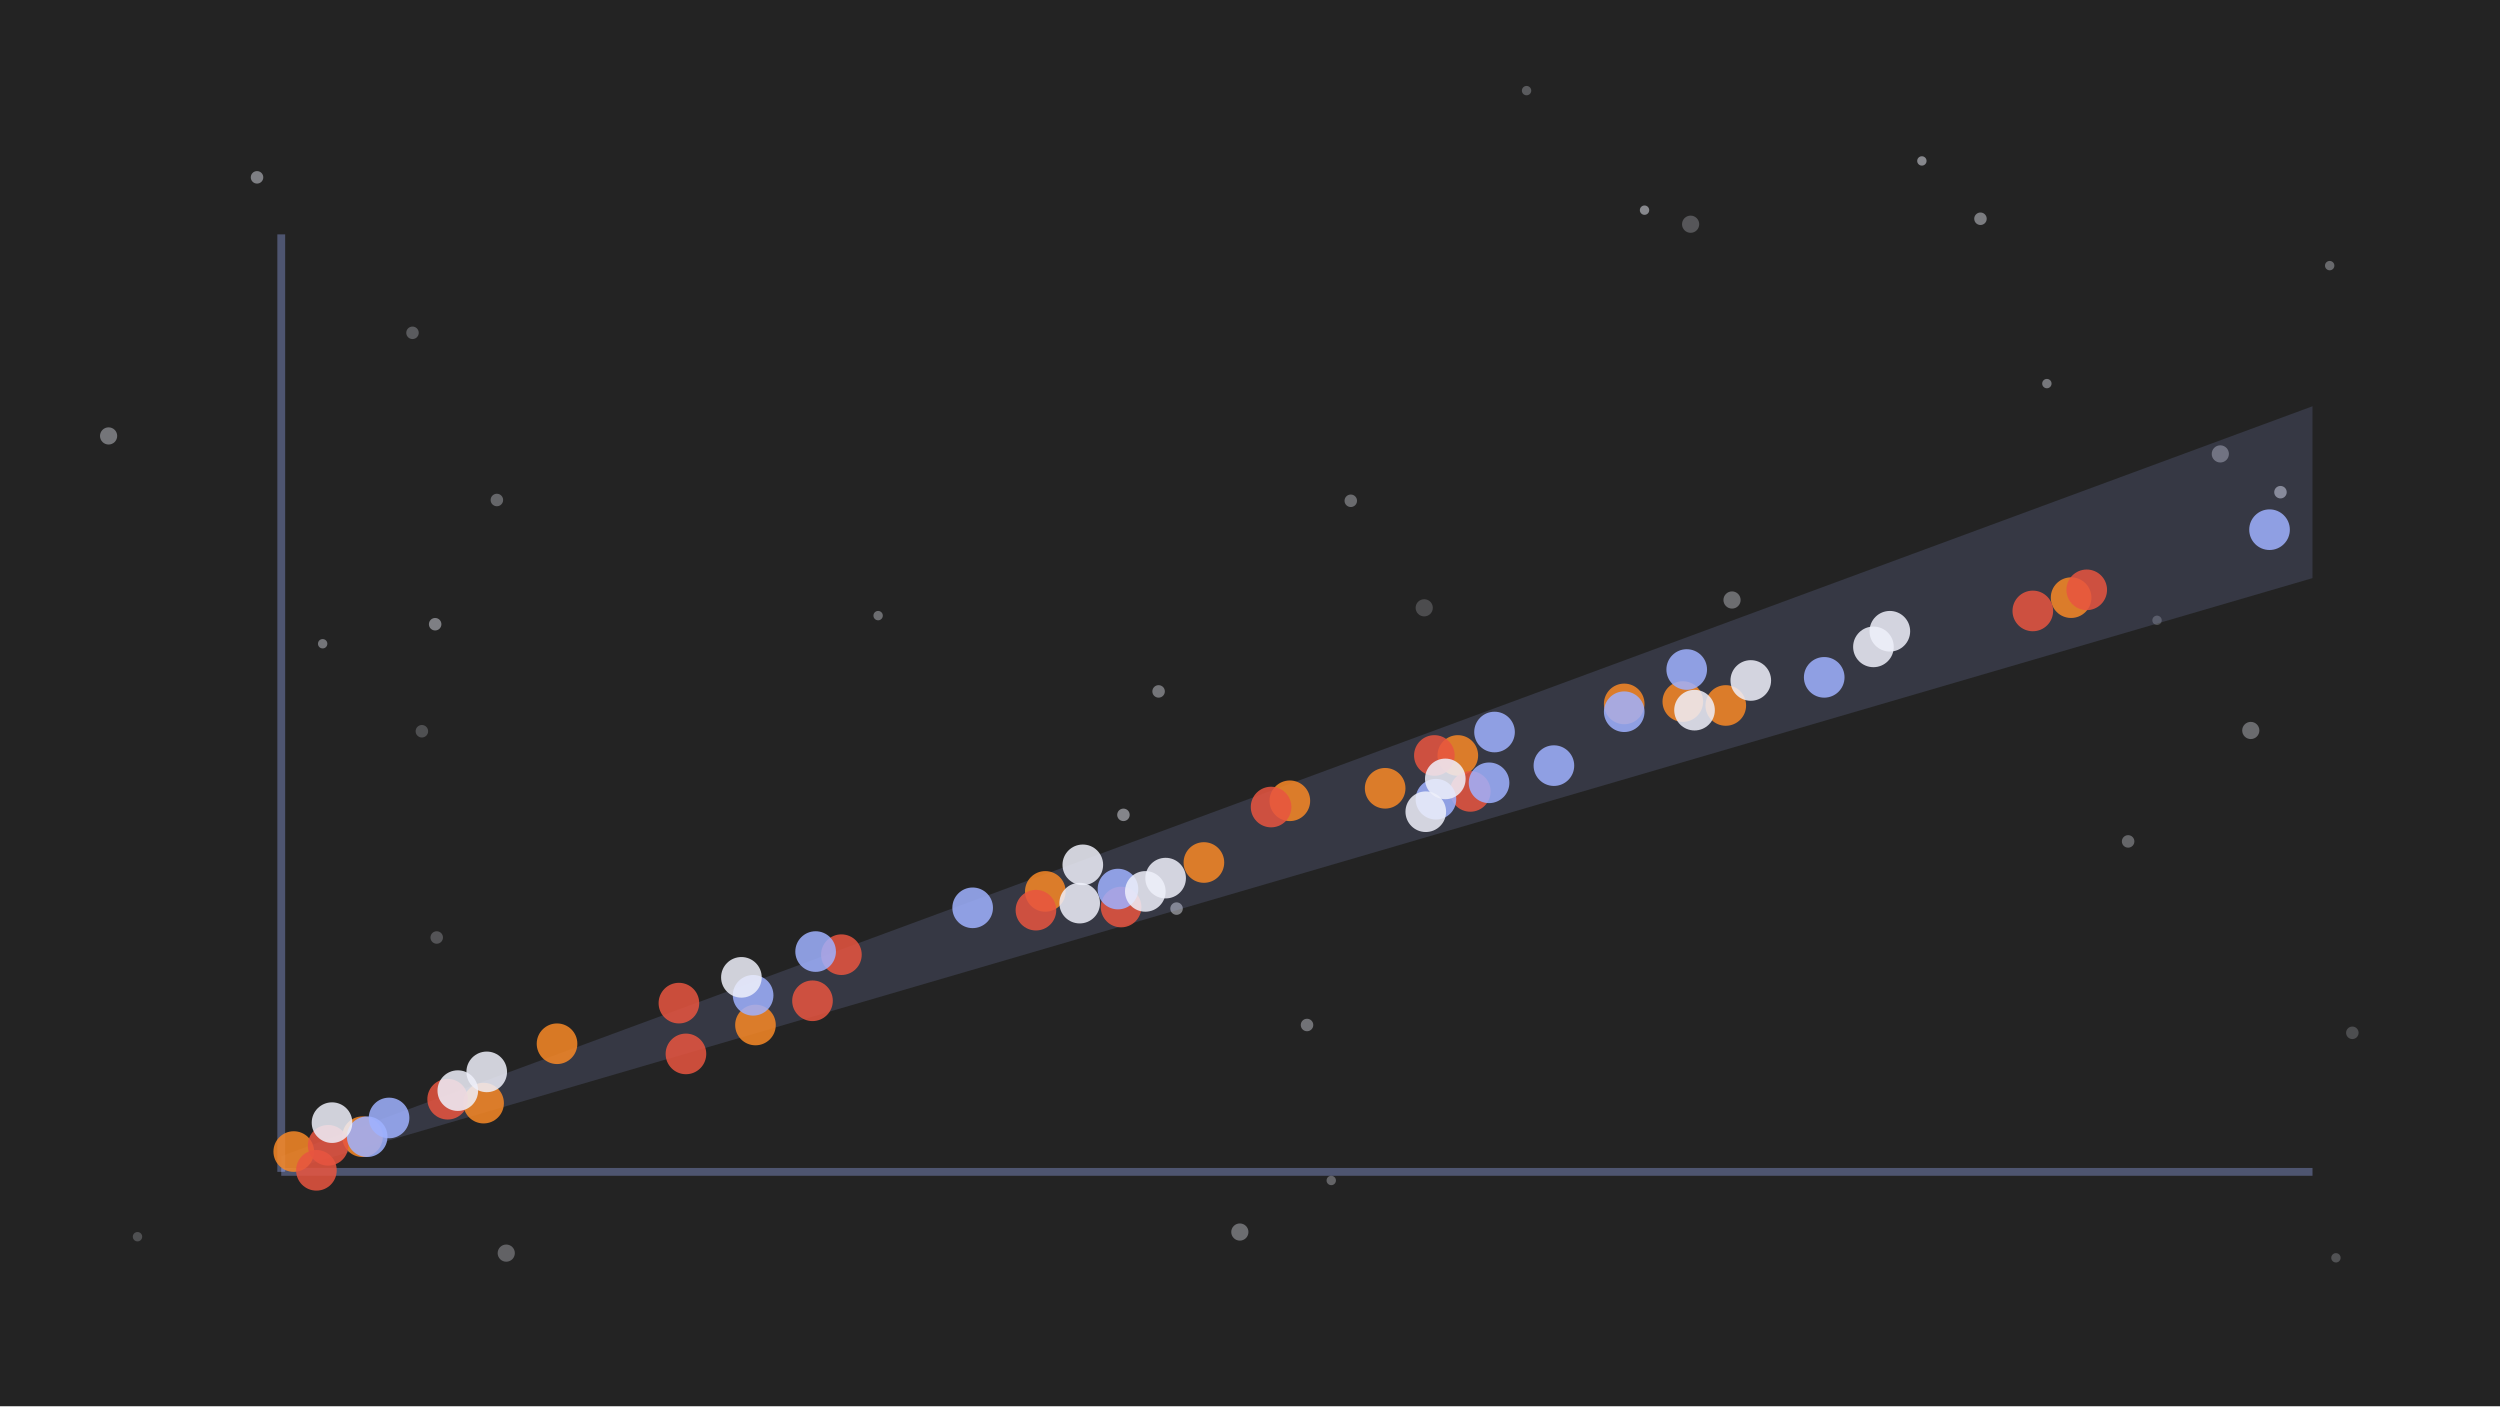
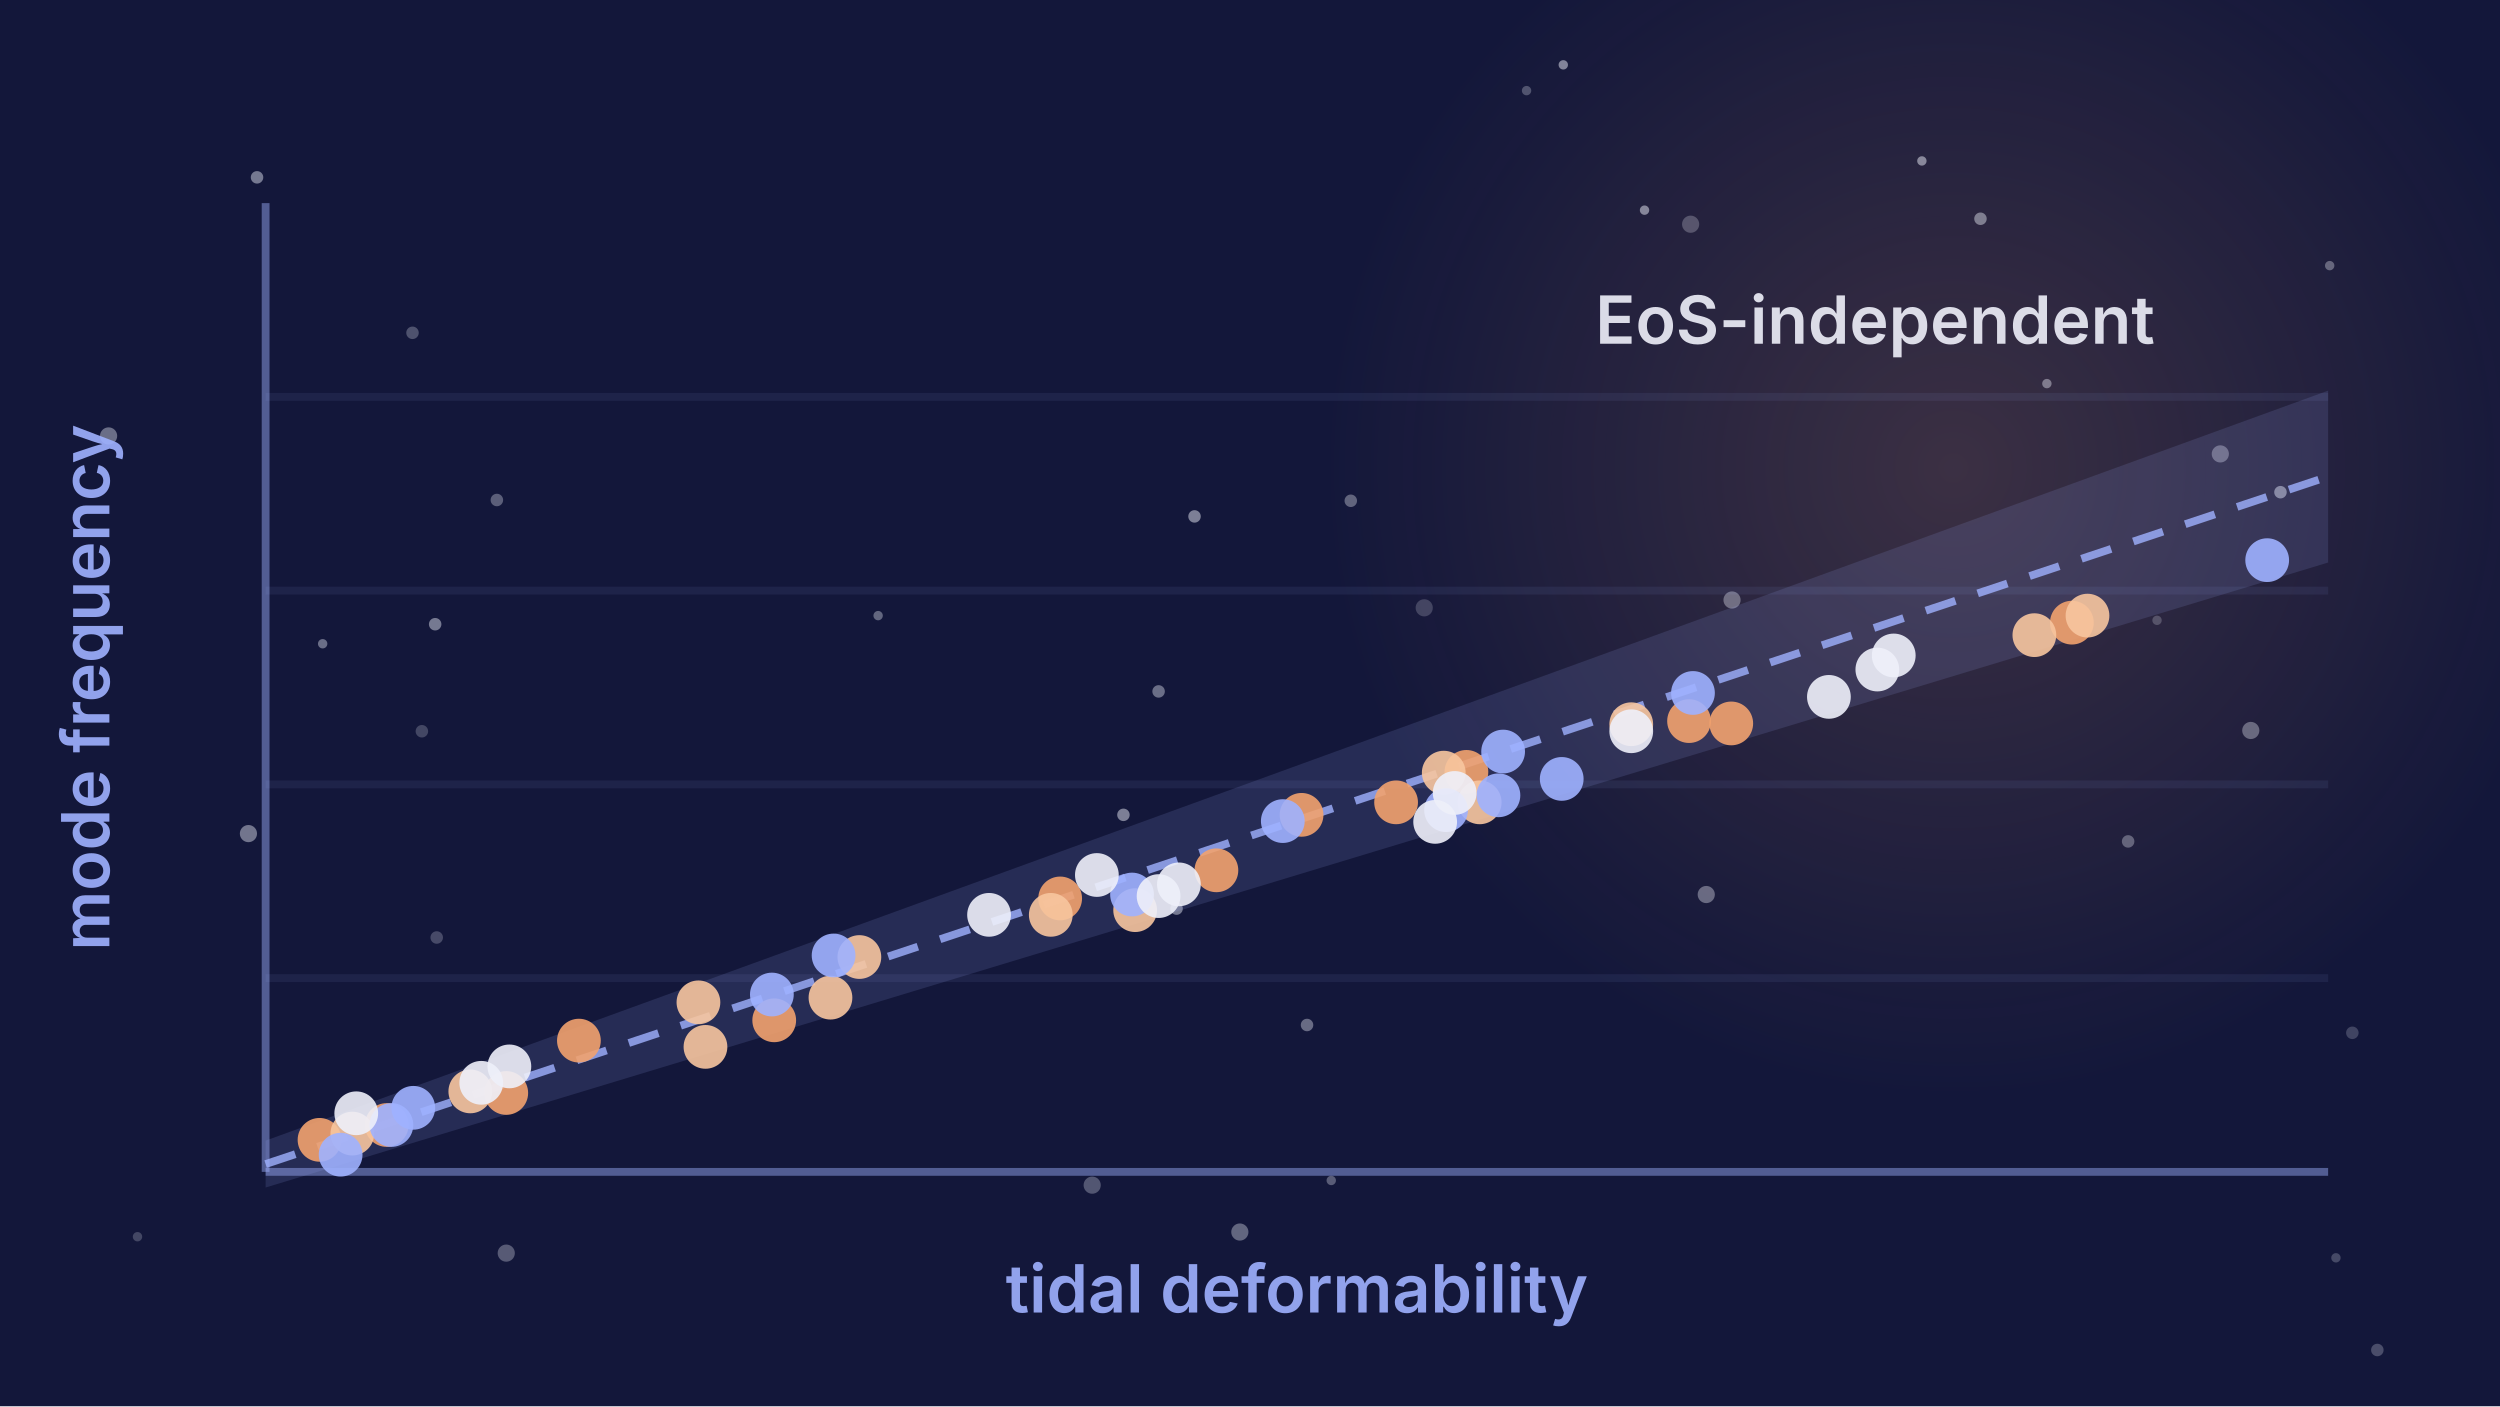
<svg xmlns="http://www.w3.org/2000/svg" viewBox="0 0 320 180" role="img" aria-hidden="true">
-   <rect width="320" height="180" fill="#232323" />
+   <rect width="320" height="180" fill="#13173A" />
+   <defs>
+     <radialGradient id="n3">
+       <stop offset="0" stop-color="#F2A26E" stop-opacity="0.18" />
+       <stop offset="1" stop-color="#F2A26E" stop-opacity="0" />
+     </radialGradient>
+   </defs>
+   <circle cx="250" cy="60" r="80" fill="url(#n3)" />
  <circle cx="182.3" cy="77.8" r="1.1" fill="#EEF0FA" opacity="0.20" />
  <circle cx="148.3" cy="88.5" r="0.8" fill="#EEF0FA" opacity="0.40" />
  <circle cx="54.0" cy="93.6" r="0.8" fill="#EEF0FA" opacity="0.22" />
  <circle cx="301.1" cy="132.2" r="0.8" fill="#EEF0FA" opacity="0.21" />
  <circle cx="272.4" cy="107.7" r="0.8" fill="#EEF0FA" opacity="0.33" />
  <circle cx="262.0" cy="49.1" r="0.6" fill="#EEF0FA" opacity="0.41" />
  <circle cx="210.5" cy="26.9" r="0.6" fill="#EEF0FA" opacity="0.49" />
  <circle cx="195.4" cy="11.6" r="0.6" fill="#EEF0FA" opacity="0.27" />
  <circle cx="64.8" cy="160.4" r="1.1" fill="#EEF0FA" opacity="0.31" />
  <circle cx="284.2" cy="58.1" r="1.1" fill="#EEF0FA" opacity="0.34" />
  <circle cx="150.6" cy="116.3" r="0.8" fill="#EEF0FA" opacity="0.45" />
  <circle cx="52.8" cy="42.6" r="0.8" fill="#EEF0FA" opacity="0.27" />
  <circle cx="13.9" cy="55.8" r="1.1" fill="#EEF0FA" opacity="0.40" />
  <circle cx="170.4" cy="151.1" r="0.6" fill="#EEF0FA" opacity="0.32" />
  <circle cx="299.0" cy="161.0" r="0.6" fill="#EEF0FA" opacity="0.23" />
  <circle cx="246.0" cy="20.6" r="0.6" fill="#EEF0FA" opacity="0.49" />
  <circle cx="63.6" cy="64.0" r="0.8" fill="#EEF0FA" opacity="0.33" />
  <circle cx="216.4" cy="28.7" r="1.1" fill="#EEF0FA" opacity="0.25" />
  <circle cx="41.3" cy="82.4" r="0.6" fill="#EEF0FA" opacity="0.40" />
  <circle cx="298.2" cy="34.0" r="0.6" fill="#EEF0FA" opacity="0.34" />
  <circle cx="112.4" cy="78.8" r="0.6" fill="#EEF0FA" opacity="0.36" />
  <circle cx="17.6" cy="158.3" r="0.6" fill="#EEF0FA" opacity="0.22" />
  <circle cx="143.8" cy="104.3" r="0.8" fill="#EEF0FA" opacity="0.48" />
  <circle cx="158.7" cy="157.7" r="1.1" fill="#EEF0FA" opacity="0.36" />
  <circle cx="288.1" cy="93.5" r="1.1" fill="#EEF0FA" opacity="0.35" />
  <circle cx="55.9" cy="120.0" r="0.8" fill="#EEF0FA" opacity="0.24" />
  <circle cx="172.9" cy="64.1" r="0.8" fill="#EEF0FA" opacity="0.35" />
  <circle cx="55.7" cy="79.9" r="0.8" fill="#EEF0FA" opacity="0.45" />
  <circle cx="276.1" cy="79.4" r="0.6" fill="#EEF0FA" opacity="0.22" />
  <circle cx="32.9" cy="22.7" r="0.8" fill="#EEF0FA" opacity="0.45" />
  <circle cx="253.5" cy="28.0" r="0.8" fill="#EEF0FA" opacity="0.43" />
  <circle cx="291.9" cy="63.0" r="0.8" fill="#EEF0FA" opacity="0.47" />
  <circle cx="221.7" cy="76.8" r="1.1" fill="#EEF0FA" opacity="0.36" />
  <circle cx="167.3" cy="131.2" r="0.8" fill="#EEF0FA" opacity="0.39" />
-   <line x1="36" y1="150" x2="296" y2="150" stroke="#9FB1FF" opacity=".35" />
-   <line x1="36" y1="30" x2="36" y2="150" stroke="#9FB1FF" opacity=".35" />
-   <polygon points="36,148 296,52 296,74 36,150" fill="#9FB1FF" opacity=".15" />
-   <circle cx="154.1" cy="110.4" r="2.6" fill="#F88826" opacity=".85" />
-   <circle cx="71.3" cy="133.6" r="2.6" fill="#F88826" opacity=".85" />
-   <circle cx="37.6" cy="147.4" r="2.6" fill="#F88826" opacity=".85" />
-   <circle cx="265.1" cy="76.5" r="2.6" fill="#F88826" opacity=".85" />
-   <circle cx="177.3" cy="100.9" r="2.6" fill="#F88826" opacity=".85" />
-   <circle cx="46.4" cy="145.5" r="2.6" fill="#F88826" opacity=".85" />
-   <circle cx="215.4" cy="89.8" r="2.6" fill="#F88826" opacity=".85" />
-   <circle cx="220.9" cy="90.3" r="2.6" fill="#F88826" opacity=".85" />
-   <circle cx="96.7" cy="131.2" r="2.6" fill="#F88826" opacity=".85" />
-   <circle cx="165.1" cy="102.5" r="2.6" fill="#F88826" opacity=".85" />
-   <circle cx="186.6" cy="96.7" r="2.6" fill="#F88826" opacity=".85" />
-   <circle cx="133.8" cy="114.1" r="2.6" fill="#F88826" opacity=".85" />
-   <circle cx="61.9" cy="141.2" r="2.6" fill="#F88826" opacity=".85" />
-   <circle cx="207.9" cy="90.1" r="2.6" fill="#F88826" opacity=".85" />
-   <circle cx="143.5" cy="116.1" r="2.6" fill="#e8553f" opacity=".85" />
-   <circle cx="104.0" cy="128.1" r="2.6" fill="#e8553f" opacity=".85" />
-   <circle cx="107.7" cy="122.2" r="2.6" fill="#e8553f" opacity=".85" />
-   <circle cx="86.9" cy="128.4" r="2.6" fill="#e8553f" opacity=".85" />
-   <circle cx="260.2" cy="78.2" r="2.6" fill="#e8553f" opacity=".85" />
-   <circle cx="132.6" cy="116.5" r="2.6" fill="#e8553f" opacity=".85" />
-   <circle cx="42.0" cy="146.6" r="2.6" fill="#e8553f" opacity=".85" />
-   <circle cx="267.1" cy="75.5" r="2.6" fill="#e8553f" opacity=".85" />
-   <circle cx="188.2" cy="101.3" r="2.6" fill="#e8553f" opacity=".85" />
-   <circle cx="183.6" cy="96.7" r="2.6" fill="#e8553f" opacity=".85" />
-   <circle cx="87.8" cy="134.9" r="2.6" fill="#e8553f" opacity=".85" />
-   <circle cx="57.3" cy="140.7" r="2.6" fill="#e8553f" opacity=".85" />
-   <circle cx="40.5" cy="149.8" r="2.6" fill="#e8553f" opacity=".85" />
-   <circle cx="162.7" cy="103.3" r="2.6" fill="#e8553f" opacity=".85" />
-   <circle cx="143.1" cy="113.8" r="2.6" fill="#9FB1FF" opacity=".85" />
-   <circle cx="198.9" cy="98.0" r="2.6" fill="#9FB1FF" opacity=".85" />
-   <circle cx="183.8" cy="102.3" r="2.6" fill="#9FB1FF" opacity=".85" />
-   <circle cx="191.3" cy="93.7" r="2.6" fill="#9FB1FF" opacity=".85" />
-   <circle cx="49.8" cy="143.1" r="2.6" fill="#9FB1FF" opacity=".85" />
-   <circle cx="190.6" cy="100.2" r="2.6" fill="#9FB1FF" opacity=".85" />
-   <circle cx="104.4" cy="121.8" r="2.6" fill="#9FB1FF" opacity=".85" />
-   <circle cx="290.5" cy="67.8" r="2.6" fill="#9FB1FF" opacity=".85" />
-   <circle cx="215.9" cy="85.7" r="2.6" fill="#9FB1FF" opacity=".85" />
-   <circle cx="96.4" cy="127.4" r="2.6" fill="#9FB1FF" opacity=".85" />
-   <circle cx="47.0" cy="145.5" r="2.6" fill="#9FB1FF" opacity=".85" />
-   <circle cx="207.9" cy="91.1" r="2.6" fill="#9FB1FF" opacity=".85" />
-   <circle cx="233.5" cy="86.7" r="2.6" fill="#9FB1FF" opacity=".85" />
-   <circle cx="124.5" cy="116.2" r="2.6" fill="#9FB1FF" opacity=".85" />
-   <circle cx="185.0" cy="99.7" r="2.6" fill="#EEF0FA" opacity=".85" />
-   <circle cx="138.6" cy="110.7" r="2.6" fill="#EEF0FA" opacity=".85" />
-   <circle cx="182.5" cy="103.9" r="2.6" fill="#EEF0FA" opacity=".85" />
-   <circle cx="239.8" cy="82.8" r="2.6" fill="#EEF0FA" opacity=".85" />
-   <circle cx="146.6" cy="114.1" r="2.6" fill="#EEF0FA" opacity=".85" />
-   <circle cx="149.2" cy="112.4" r="2.6" fill="#EEF0FA" opacity=".85" />
-   <circle cx="58.6" cy="139.6" r="2.6" fill="#EEF0FA" opacity=".85" />
-   <circle cx="62.3" cy="137.2" r="2.6" fill="#EEF0FA" opacity=".85" />
-   <circle cx="42.5" cy="143.7" r="2.6" fill="#EEF0FA" opacity=".85" />
-   <circle cx="241.9" cy="80.8" r="2.6" fill="#EEF0FA" opacity=".85" />
-   <circle cx="216.9" cy="90.9" r="2.6" fill="#EEF0FA" opacity=".85" />
-   <circle cx="224.1" cy="87.1" r="2.6" fill="#EEF0FA" opacity=".85" />
-   <circle cx="94.9" cy="125.1" r="2.6" fill="#EEF0FA" opacity=".85" />
-   <circle cx="138.2" cy="115.6" r="2.6" fill="#EEF0FA" opacity=".85" />
+   <circle cx="218.4" cy="114.5" r="1.1" fill="#EEF0FA" opacity="0.37" />
+   <circle cx="200.1" cy="8.3" r="0.6" fill="#EEF0FA" opacity="0.49" />
+   <circle cx="139.8" cy="151.7" r="1.1" fill="#EEF0FA" opacity="0.29" />
+   <circle cx="31.8" cy="106.7" r="1.1" fill="#EEF0FA" opacity="0.43" />
+   <circle cx="304.3" cy="172.8" r="0.8" fill="#EEF0FA" opacity="0.25" />
+   <circle cx="152.9" cy="66.1" r="0.8" fill="#EEF0FA" opacity="0.48" />
+   <line x1="34" y1="150" x2="298" y2="150" stroke="#9FB1FF" opacity=".45" />
+   <line x1="34" y1="150" x2="34" y2="26" stroke="#9FB1FF" opacity=".45" />
+   <line x1="34" y1="125.2" x2="298" y2="125.2" stroke="#9FB1FF" opacity=".08" />
+   <line x1="34" y1="100.4" x2="298" y2="100.4" stroke="#9FB1FF" opacity=".08" />
+   <line x1="34" y1="75.6" x2="298" y2="75.6" stroke="#9FB1FF" opacity=".08" />
+   <line x1="34" y1="50.8" x2="298" y2="50.8" stroke="#9FB1FF" opacity=".08" />
+   <text x="166.0" y="168" fill="#9FB1FF" font-family="Inter,Segoe UI,Arial,sans-serif" font-size="8.5" font-weight="600" text-anchor="middle" opacity="0.9">tidal deformability</text>
+   <text transform="translate(14,88.0) rotate(-90)" fill="#9FB1FF" font-family="Inter,Arial,sans-serif" font-size="8.5" font-weight="600" text-anchor="middle" opacity=".9">mode frequency</text>
+   <polygon points="34,146 298,50 298,72 34,152" fill="#9FB1FF" opacity=".14" />
+   <line x1="34" y1="149" x2="298" y2="61" stroke="#9FB1FF" stroke-dasharray="4 3" opacity=".8" />
+   <circle cx="155.7" cy="111.4" r="2.8" fill="#F2A26E" opacity=".9" />
+   <circle cx="74.1" cy="133.2" r="2.8" fill="#F2A26E" opacity=".9" />
+   <circle cx="40.9" cy="145.9" r="2.8" fill="#F2A26E" opacity=".9" />
+   <circle cx="265.2" cy="79.7" r="2.8" fill="#F2A26E" opacity=".9" />
+   <circle cx="178.7" cy="102.7" r="2.8" fill="#F2A26E" opacity=".9" />
+   <circle cx="49.5" cy="144.0" r="2.8" fill="#F2A26E" opacity=".9" />
+   <circle cx="216.2" cy="92.3" r="2.8" fill="#F2A26E" opacity=".9" />
+   <circle cx="221.6" cy="92.6" r="2.8" fill="#F2A26E" opacity=".9" />
+   <circle cx="99.1" cy="130.6" r="2.8" fill="#F2A26E" opacity=".9" />
+   <circle cx="166.6" cy="104.3" r="2.8" fill="#F2A26E" opacity=".9" />
+   <circle cx="187.7" cy="98.8" r="2.8" fill="#F2A26E" opacity=".9" />
+   <circle cx="135.7" cy="115.0" r="2.8" fill="#F2A26E" opacity=".9" />
+   <circle cx="64.8" cy="139.9" r="2.8" fill="#F2A26E" opacity=".9" />
+   <circle cx="208.8" cy="92.7" r="2.8" fill="#f7c59f" opacity=".9" />
+   <circle cx="145.3" cy="116.5" r="2.8" fill="#f7c59f" opacity=".9" />
+   <circle cx="106.3" cy="127.7" r="2.8" fill="#f7c59f" opacity=".9" />
+   <circle cx="110.0" cy="122.5" r="2.8" fill="#f7c59f" opacity=".9" />
+   <circle cx="89.4" cy="128.3" r="2.8" fill="#f7c59f" opacity=".9" />
+   <circle cx="260.4" cy="81.3" r="2.8" fill="#f7c59f" opacity=".9" />
+   <circle cx="134.5" cy="117.1" r="2.8" fill="#f7c59f" opacity=".9" />
+   <circle cx="45.1" cy="145.1" r="2.8" fill="#f7c59f" opacity=".9" />
+   <circle cx="267.2" cy="78.8" r="2.8" fill="#f7c59f" opacity=".9" />
+   <circle cx="189.4" cy="102.7" r="2.8" fill="#f7c59f" opacity=".9" />
+   <circle cx="184.8" cy="98.9" r="2.8" fill="#f7c59f" opacity=".9" />
+   <circle cx="90.3" cy="134.0" r="2.8" fill="#f7c59f" opacity=".9" />
+   <circle cx="60.2" cy="139.7" r="2.8" fill="#f7c59f" opacity=".9" />
+   <circle cx="43.6" cy="147.8" r="2.8" fill="#9FB1FF" opacity=".9" />
+   <circle cx="164.2" cy="105.1" r="2.8" fill="#9FB1FF" opacity=".9" />
+   <circle cx="144.9" cy="114.5" r="2.8" fill="#9FB1FF" opacity=".9" />
+   <circle cx="199.9" cy="99.7" r="2.8" fill="#9FB1FF" opacity=".9" />
+   <circle cx="185.1" cy="103.7" r="2.8" fill="#9FB1FF" opacity=".9" />
+   <circle cx="192.4" cy="96.2" r="2.8" fill="#9FB1FF" opacity=".9" />
+   <circle cx="52.9" cy="141.8" r="2.8" fill="#9FB1FF" opacity=".9" />
+   <circle cx="191.8" cy="101.8" r="2.8" fill="#9FB1FF" opacity=".9" />
+   <circle cx="106.7" cy="122.3" r="2.8" fill="#9FB1FF" opacity=".9" />
+   <circle cx="290.2" cy="71.7" r="2.8" fill="#9FB1FF" opacity=".9" />
+   <circle cx="216.7" cy="88.7" r="2.8" fill="#9FB1FF" opacity=".9" />
+   <circle cx="98.8" cy="127.3" r="2.8" fill="#9FB1FF" opacity=".9" />
+   <circle cx="50.1" cy="144.0" r="2.8" fill="#9FB1FF" opacity=".9" />
+   <circle cx="208.8" cy="93.6" r="2.8" fill="#EEF0FA" opacity=".9" />
+   <circle cx="234.1" cy="89.2" r="2.8" fill="#EEF0FA" opacity=".9" />
+   <circle cx="126.6" cy="117.1" r="2.8" fill="#EEF0FA" opacity=".9" />
+   <circle cx="186.2" cy="101.5" r="2.8" fill="#EEF0FA" opacity=".9" />
+   <circle cx="140.4" cy="112.0" r="2.8" fill="#EEF0FA" opacity=".9" />
+   <circle cx="183.7" cy="105.2" r="2.8" fill="#EEF0FA" opacity=".9" />
+   <circle cx="240.3" cy="85.7" r="2.8" fill="#EEF0FA" opacity=".9" />
+   <circle cx="148.3" cy="114.7" r="2.8" fill="#EEF0FA" opacity=".9" />
+   <circle cx="150.9" cy="113.2" r="2.8" fill="#EEF0FA" opacity=".9" />
+   <circle cx="61.6" cy="138.6" r="2.8" fill="#EEF0FA" opacity=".9" />
+   <circle cx="65.2" cy="136.5" r="2.8" fill="#EEF0FA" opacity=".9" />
+   <circle cx="45.6" cy="142.5" r="2.8" fill="#EEF0FA" opacity=".9" />
+   <circle cx="242.4" cy="83.9" r="2.8" fill="#EEF0FA" opacity=".9" />
+   <text x="240" y="44" fill="#EEF0FA" font-family="Inter,Segoe UI,Arial,sans-serif" font-size="8.5" font-weight="600" text-anchor="middle" opacity="0.9">EoS-independent</text>
</svg>
